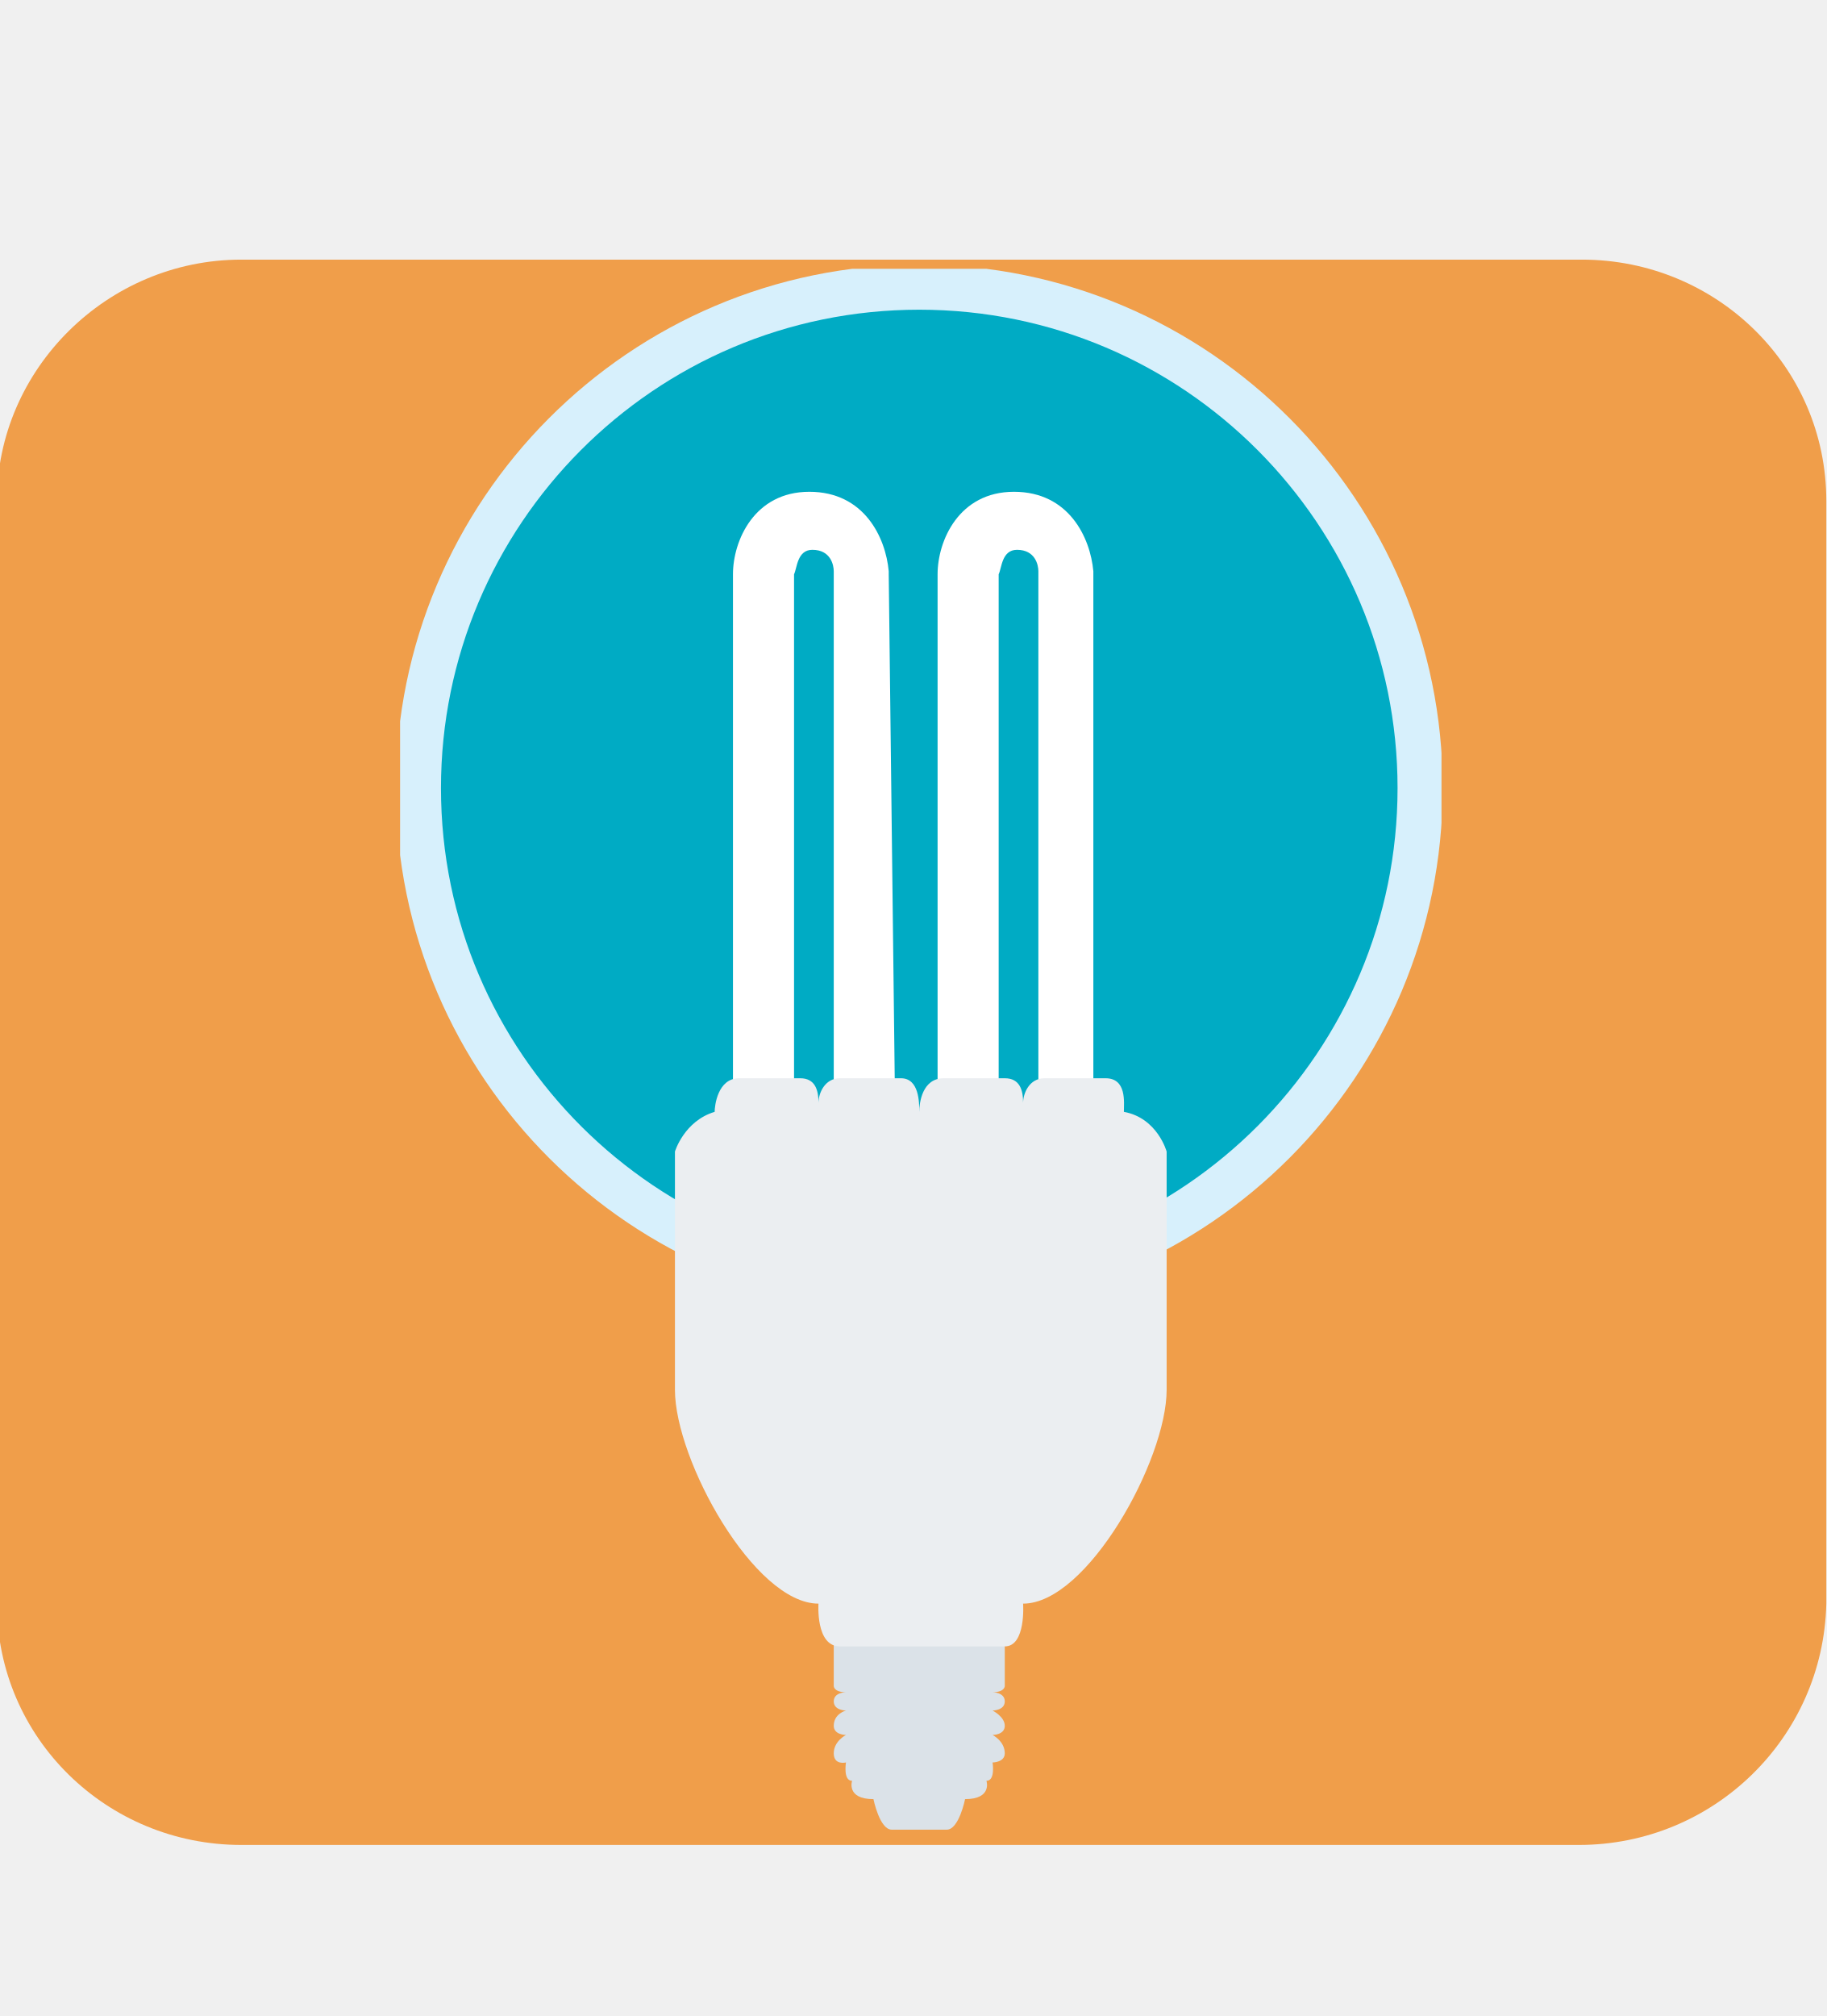
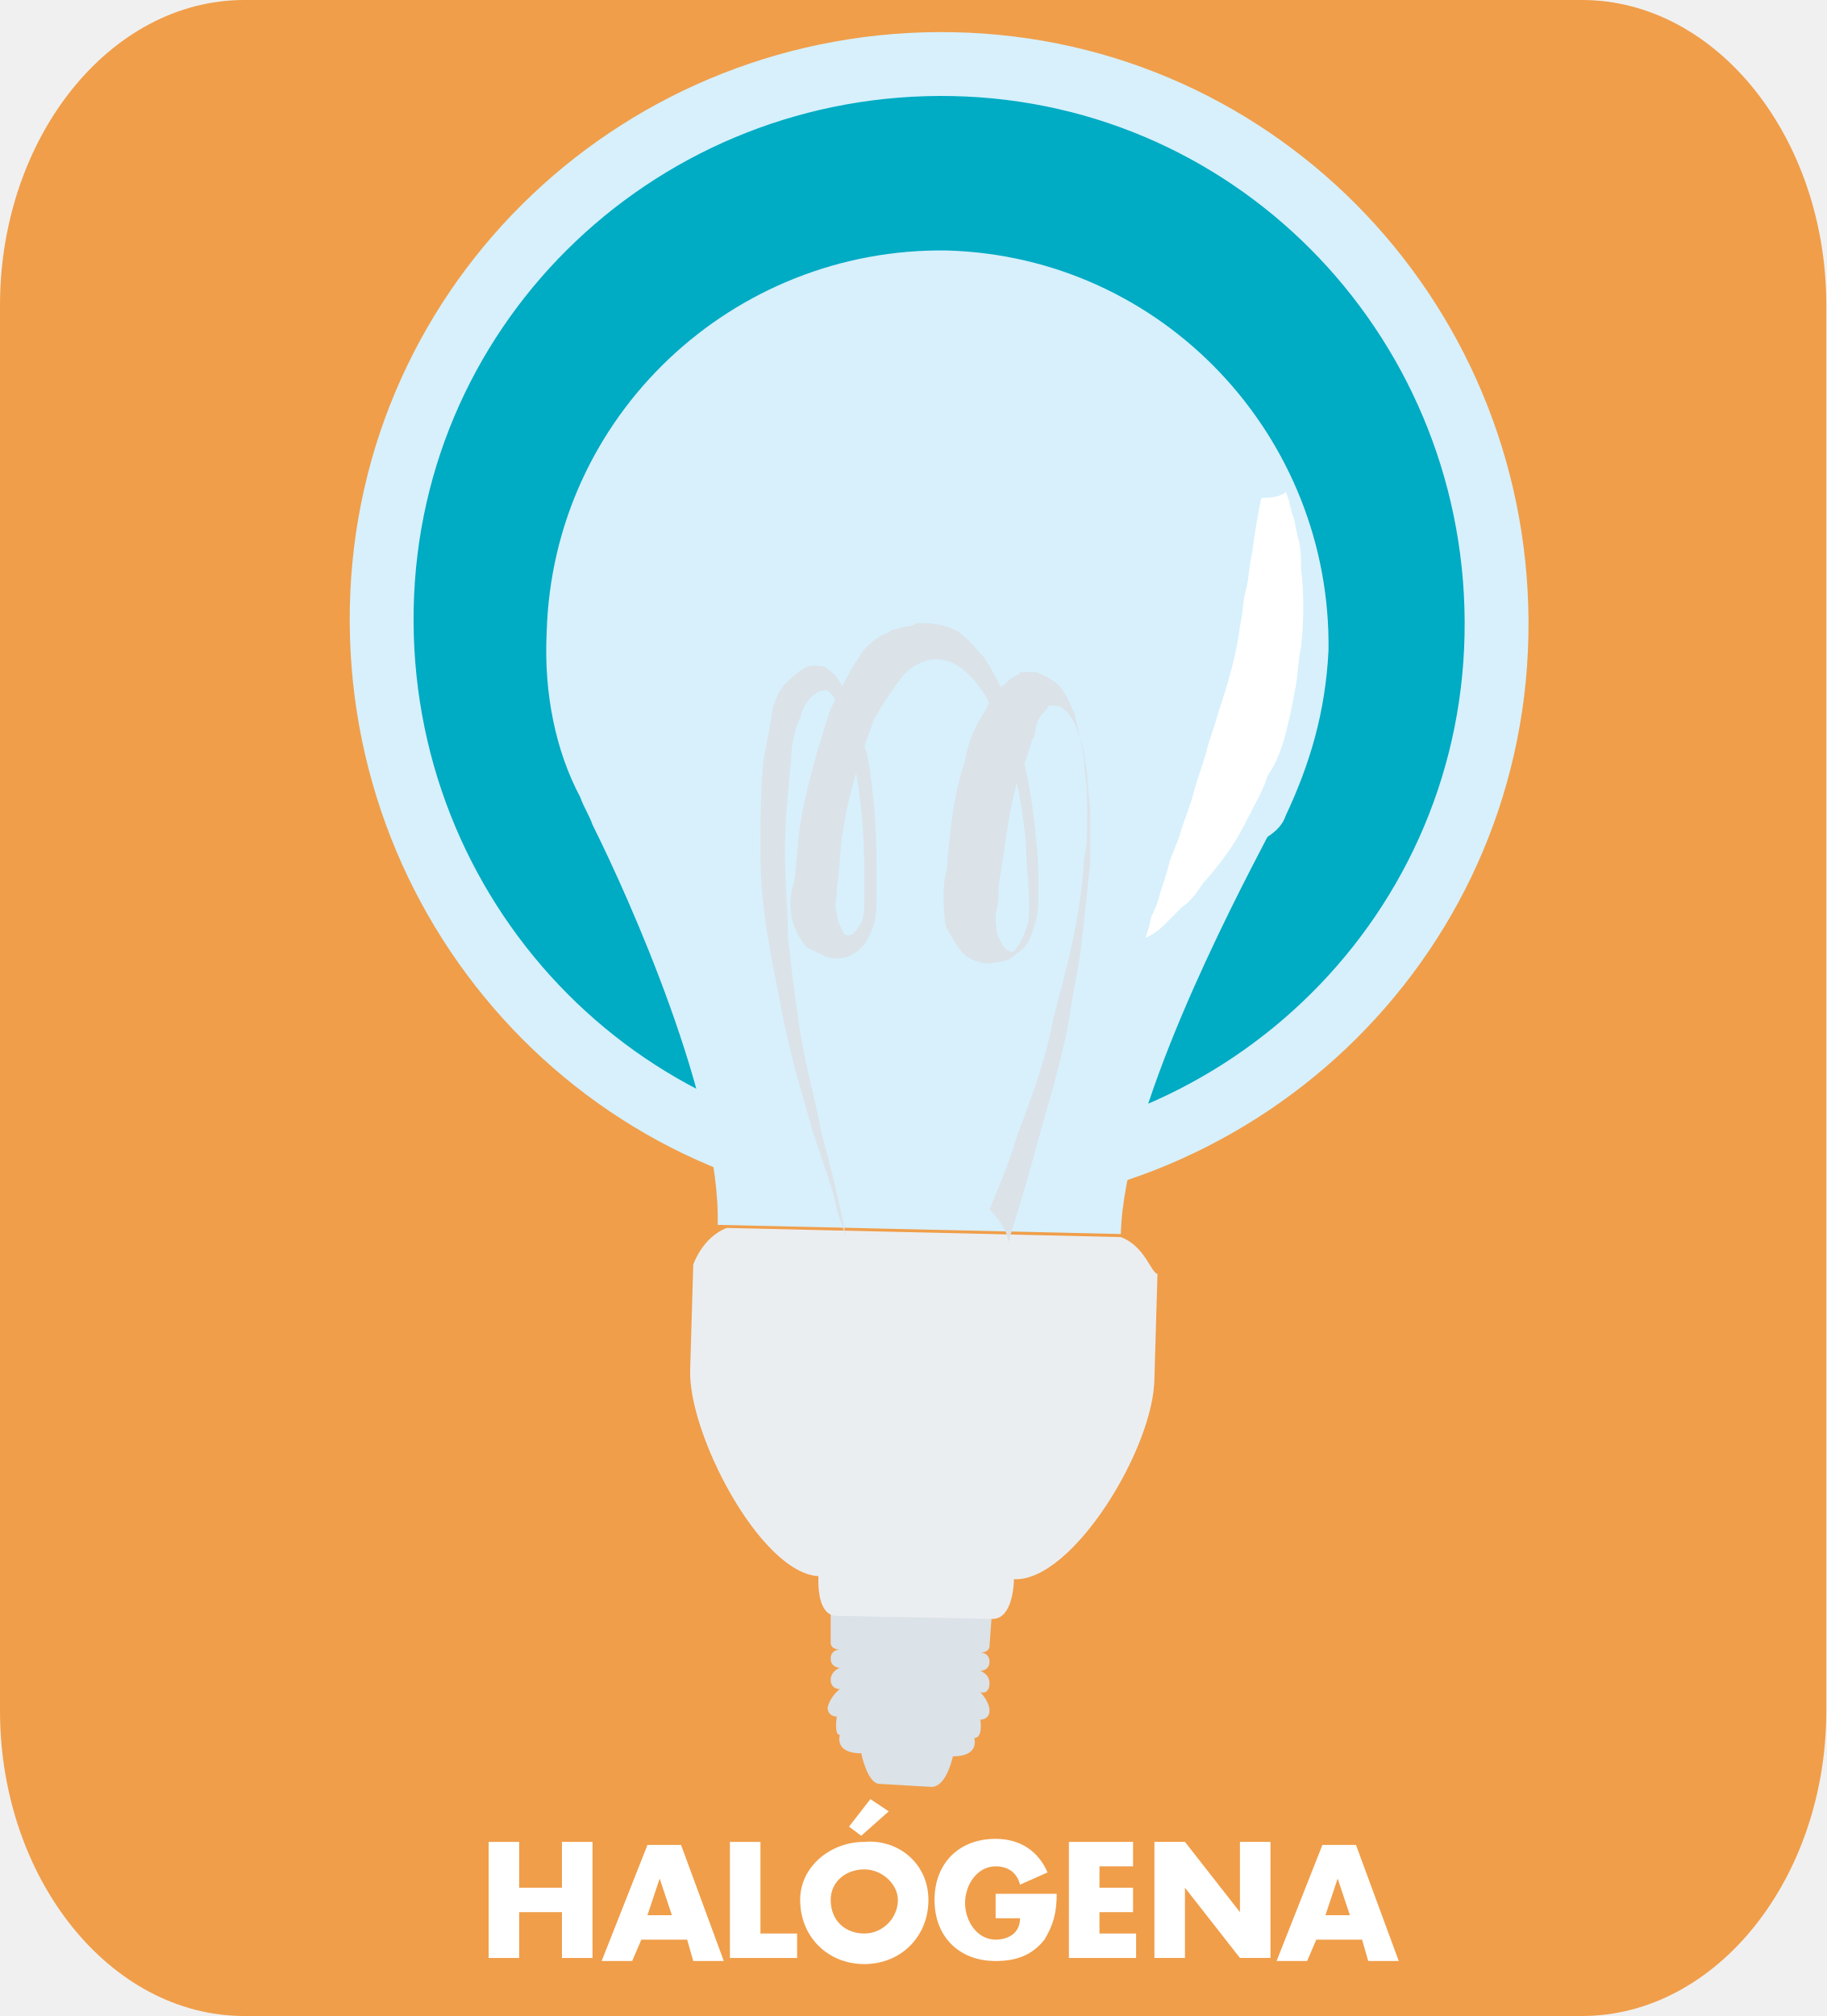
- <svg xmlns="http://www.w3.org/2000/svg" xmlns:xlink="http://www.w3.org/1999/xlink" version="1.1" id="Layer_1" x="0px" y="0px" viewBox="0 0 59.8 66" style="enable-background:new 0 0 59.8 66;" xml:space="preserve">
+ <svg xmlns="http://www.w3.org/2000/svg" version="1.1" id="Layer_1" x="0px" y="0px" viewBox="0 0 59.8 66" style="enable-background:new 0 0 59.8 66;" xml:space="preserve">
  <style type="text/css">
	.st0{fill:#F09E4A;}
- 	.st1{clip-path:url(#SVGID_2_);fill:#00ABC4;}
- 	.st2{clip-path:url(#SVGID_2_);fill:none;stroke:#D7F0FC;stroke-width:1.478;stroke-miterlimit:10;}
- 	.st3{clip-path:url(#SVGID_2_);fill:#FFFFFF;}
- 	.st4{clip-path:url(#SVGID_2_);fill:#DBE2E8;}
- 	.st5{clip-path:url(#SVGID_2_);fill:#EBEEF1;}
+ 	.st1{fill:#00ABC4;}
+ 	.st2{fill:none;stroke:#D7F0FC;stroke-width:2.091;stroke-miterlimit:10;}
+ 	.st3{fill:#D7F0FC;}
+ 	.st4{fill:#DBE2E8;}
+ 	.st5{fill:#EBEEF1;}
+ 	.st6{fill:#FFFFFF;}
</style>
-   <path class="st0" d="M51.7,60.4H7.9c-4.4,0-8-3.5-8-7.9V16.4c0-4.3,3.6-7.9,8-7.9h43.9c4.4,0,8,3.5,8,7.9v36.1  C59.7,56.9,56.1,60.4,51.7,60.4z" />
+   <path class="st0" d="M51.8,66H8c-4.4,0-8-4.5-8-10V10C0,4.5,3.6,0,8,0h43.8c4.4,0,8,4.5,8,10v46C59.8,61.5,56.2,66,51.8,66z" />
+   <path class="st1" d="M49,20.8c-0.2,10.1-8.6,18-18.7,17.8c-10.1-0.2-18-8.6-17.8-18.7c0.2-10.1,8.6-18,18.7-17.8  C41.3,2.3,49.2,10.7,49,20.8" />
+   <path class="st2" d="M49,20.8c-0.2,10.1-8.6,18-18.7,17.8c-10.1-0.2-18-8.6-17.8-18.7c0.2-10.1,8.6-18,18.7-17.8  C41.3,2.3,49.2,10.7,49,20.8z" />
+   <path class="st3" d="M42.1,26.7L42.1,26.7c0.8-1.7,1.3-3.4,1.4-5.4c0.1-7-5.4-12.9-12.5-13.1c-7-0.1-12.9,5.4-13.1,12.5  c-0.1,2,0.3,3.9,1.1,5.4c0.1,0.3,0.3,0.6,0.4,0.9c1.2,2.4,4.2,9.1,4.1,13.1l13.2,0.3c0.1-4,3.6-10.7,4.8-13  C41.8,27.2,42,27,42.1,26.7L42.1,26.7" />
+   <path class="st4" d="M31.2,57.5c0.9,0,0.7-0.6,0.7-0.6c0.3,0,0.2-0.6,0.2-0.6s0.3,0,0.3-0.3c0-0.3-0.3-0.6-0.3-0.6s0.3,0.1,0.3-0.3  c0-0.3-0.3-0.4-0.3-0.4s0.3,0,0.3-0.3c0-0.3-0.3-0.3-0.3-0.3c0.3,0,0.3-0.2,0.3-0.2l0.1-1.4l-5.3-0.1v1.4c0,0,0,0.2,0.3,0.2  c0,0-0.3,0-0.3,0.3c0,0.3,0.3,0.3,0.3,0.3s-0.3,0.1-0.3,0.4c0,0.3,0.3,0.3,0.3,0.3s-0.3,0.2-0.4,0.6c0,0.3,0.3,0.3,0.3,0.3  s-0.1,0.6,0.1,0.6c0,0-0.2,0.6,0.7,0.6c0,0,0.2,1,0.6,1l1.7,0.1C31,58.5,31.2,57.5,31.2,57.5" />
+   <path class="st5" d="M36.7,40.5l-12.9-0.3c-0.8,0.3-1.1,1.2-1.1,1.2l-0.1,3.4c-0.1,2.1,2.3,6.7,4.2,6.8c0,0-0.1,1.3,0.6,1.3l5.1,0.1  c0.7,0,0.7-1.3,0.7-1.3c1.9,0.1,4.6-4.3,4.6-6.6l0.1-3.4C37.7,41.7,37.5,40.8,36.7,40.5" />
+   <path class="st4" d="M33,40.7c0,0,0.4-1.2,1-3.4c0.3-1.1,0.7-2.3,1-3.9c0.1-0.8,0.3-1.6,0.4-2.4c0.1-0.9,0.2-1.8,0.3-2.8  c0-0.4,0-1,0-1.4c0-0.6-0.1-1-0.1-1.4c-0.1-0.6-0.1-1-0.3-1.4c-0.1-0.4-0.4-0.9-0.8-0.9c-0.1,0-0.1,0-0.1,0c0.1,0,0,0,0,0l0,0l0,0  l0,0c-0.1,0-0.1,0.1-0.2,0.2c-0.1,0.1-0.3,0.3-0.3,0.7c-0.2,0.4-0.3,1-0.6,1.6c-0.3,1.1-0.4,2.2-0.6,3.4c0,0.3,0,0.6-0.1,0.9  c0,0.3,0,0.6,0.1,0.8s0.2,0.4,0.3,0.4c0.1,0.1,0.2,0.1,0.3-0.1c0.1-0.1,0.2-0.3,0.3-0.6c0.1-0.2,0.1-0.6,0.1-0.8  c0-0.6-0.1-1.2-0.1-1.9c-0.1-1.2-0.3-2.4-0.8-3.7c-0.2-0.6-0.4-1.1-0.8-1.6c-0.3-0.4-0.8-0.8-1.2-0.8c-0.4-0.1-1,0.2-1.3,0.6  c-0.3,0.4-0.7,1-0.9,1.4c-0.4,1.1-0.8,2.3-1,3.6c-0.1,0.6-0.1,1.2-0.2,1.9c0,0.3-0.1,0.6,0,0.8c0,0.2,0.1,0.4,0.2,0.6  s0.2,0.1,0.3,0.1c0.1-0.1,0.2-0.2,0.3-0.4c0.1-0.2,0.1-0.4,0.1-0.8s0-0.6,0-0.9c0-1.2-0.1-2.3-0.3-3.4c-0.1-0.6-0.3-1.1-0.4-1.6  c-0.1-0.2-0.2-0.4-0.3-0.7c-0.1-0.1-0.1-0.1-0.2-0.2c0,0-0.1,0,0,0h-0.1H27c-0.3,0-0.7,0.4-0.8,0.9c-0.2,0.4-0.3,1-0.3,1.4  c-0.1,1-0.2,2-0.2,3s0.1,1.9,0.1,2.8c0.1,0.9,0.2,1.7,0.3,2.4c0.2,1.6,0.6,2.9,0.8,4c0.6,2.2,0.8,3.4,0.8,3.4s-0.1-0.3-0.3-0.9  c-0.1-0.6-0.4-1.4-0.8-2.6c-0.3-1.1-0.7-2.3-1-3.9s-0.7-3.2-0.7-5.2c0-1,0-2,0.1-3c0.1-0.6,0.2-1,0.3-1.7c0.1-0.3,0.2-0.6,0.4-0.8  c0.2-0.2,0.6-0.6,0.9-0.6h0.1h0.1c0.2,0,0.3,0.1,0.3,0.1c0.1,0.1,0.3,0.2,0.3,0.3c0.2,0.2,0.3,0.6,0.4,0.8c0.2,0.6,0.4,1.1,0.6,1.7  c0.2,1.2,0.3,2.3,0.3,3.7c0,0.3,0,0.6,0,0.9s0,0.7-0.1,1c-0.1,0.3-0.3,0.8-0.8,1c-0.2,0.1-0.6,0.1-0.8,0s-0.4-0.2-0.6-0.3  c-0.6-0.7-0.6-1.6-0.4-2.1c0.1-0.7,0.1-1.2,0.2-1.9c0.2-1.2,0.6-2.6,1-3.8c0.3-0.6,0.6-1.2,1-1.8c0.2-0.3,0.6-0.6,0.9-0.7  c0.1-0.1,0.3-0.1,0.6-0.2c0.1,0,0.2,0,0.3-0.1c0.1,0,0.1,0,0.1,0h0.1h0.1c0.3,0,0.8,0.1,1.1,0.3c0.3,0.2,0.6,0.6,0.8,0.8  c0.4,0.6,0.7,1.2,0.9,1.9c0.4,1.2,0.7,2.6,0.8,3.9c0.1,0.7,0.1,1.2,0.1,1.9c0,0.3,0,0.7-0.1,1c-0.1,0.3-0.2,0.8-0.6,1  c-0.1,0.1-0.3,0.3-0.7,0.3c-0.2,0.1-0.6,0-0.8-0.1c-0.4-0.2-0.6-0.7-0.8-1c-0.1-0.3-0.1-0.8-0.1-1c0-0.3,0-0.6,0.1-0.9  c0.1-1.2,0.2-2.4,0.6-3.6c0.1-0.6,0.3-1.1,0.7-1.7c0.1-0.3,0.3-0.6,0.6-0.8c0.1-0.1,0.2-0.2,0.4-0.3c0.1,0,0.1-0.1,0.1-0.1  c0.1,0,0.1,0,0.1,0h0.1c0.1,0,0.1,0,0.3,0c0.3,0.1,0.7,0.3,0.9,0.6c0.2,0.3,0.3,0.6,0.4,0.8c0.1,0.6,0.3,1.1,0.3,1.7  c0.1,0.6,0.1,1,0.1,1.6s0,1-0.1,1.4c-0.1,1.9-0.6,3.7-1,5.2c-0.3,1.6-0.8,2.8-1.2,3.9c-0.3,1-0.7,1.9-0.9,2.4  C33.1,40.3,33,40.7,33,40.7" />
+   <path class="st6" d="M42.1,16.1c0,0,0.1,0.2,0.2,0.7c0.1,0.2,0.1,0.4,0.2,0.8c0.1,0.3,0.1,0.7,0.1,1c0.1,0.8,0.1,1.7,0,2.6  c-0.1,0.4-0.1,1-0.2,1.4c-0.1,0.6-0.2,1-0.3,1.4c-0.1,0.4-0.3,1-0.6,1.4c-0.1,0.4-0.4,0.9-0.6,1.3c-0.2,0.4-0.4,0.8-0.7,1.2  c-0.2,0.3-0.6,0.8-0.8,1c-0.2,0.3-0.4,0.6-0.7,0.8c-0.2,0.2-0.4,0.4-0.6,0.6c-0.3,0.3-0.6,0.4-0.6,0.4s0.1-0.2,0.2-0.7  c0.1-0.2,0.2-0.4,0.3-0.8c0.1-0.3,0.2-0.6,0.3-1c0.1-0.3,0.3-0.7,0.4-1.1c0.1-0.3,0.3-0.8,0.4-1.2c0.1-0.4,0.3-0.9,0.4-1.3  c0.1-0.4,0.3-0.9,0.4-1.3c0.3-0.9,0.6-1.9,0.7-2.8c0.1-0.4,0.1-0.9,0.2-1.2c0.1-0.4,0.1-0.8,0.2-1.2c0.1-0.8,0.2-1.3,0.3-1.8  C42,16.3,42.1,16.1,42.1,16.1" />
  <g>
-     <defs>
-       <rect id="SVGID_1_" x="13.1" y="8.8" width="34.1" height="51.1" />
-     </defs>
-     <clipPath id="SVGID_2_">
-       <use xlink:href="#SVGID_1_" style="overflow:visible;" />
-     </clipPath>
-     <path class="st1" d="M46.5,25.8c0,9-7.3,16.4-16.4,16.4c-9,0-16.4-7.3-16.4-16.4c0-9,7.3-16.4,16.4-16.4   C39.2,9.4,46.5,16.8,46.5,25.8" />
-     <path class="st2" d="M46.5,25.8c0,9-7.3,16.4-16.4,16.4c-9,0-16.4-7.3-16.4-16.4c0-9,7.3-16.4,16.4-16.4   C39.2,9.4,46.5,16.8,46.5,25.8z" />
-     <path class="st3" d="M36,35.6l-2,0l0-16.9c0-0.2-0.1-0.7-0.7-0.7c-0.5,0-0.5,0.6-0.6,0.8l0,16.8l-2,0l0-16.8c0-1.1,0.7-2.7,2.5-2.7   c1.8,0,2.5,1.5,2.6,2.6l0,0.1V35.6z" />
-     <path class="st3" d="M29.3,35.6l-2,0V18.7c0-0.2-0.1-0.7-0.7-0.7c-0.5,0-0.5,0.6-0.6,0.8v16.8l-2,0l0-16.8c0-1.1,0.7-2.7,2.5-2.7   c1.8,0,2.5,1.5,2.6,2.6l0,0.1L29.3,35.6z" />
-     <path class="st4" d="M31.6,58.9c0.9,0,0.7-0.6,0.7-0.6c0.3,0,0.2-0.6,0.2-0.6s0.4,0,0.4-0.3c0-0.4-0.4-0.6-0.4-0.6s0.4,0,0.4-0.3   c0-0.3-0.4-0.5-0.4-0.5s0.4,0,0.4-0.3c0-0.3-0.4-0.3-0.4-0.3c0.4,0,0.4-0.2,0.4-0.2l0-1.6h-5.6l0,1.6c0,0,0,0.2,0.4,0.2   c0,0-0.4,0-0.4,0.3c0,0.3,0.4,0.3,0.4,0.3s-0.4,0.1-0.4,0.5c0,0.3,0.4,0.3,0.4,0.3s-0.4,0.2-0.4,0.6c0,0.4,0.4,0.3,0.4,0.3   s-0.1,0.6,0.2,0.6c0,0-0.2,0.6,0.7,0.6c0,0,0.2,1,0.6,1H31C31.4,59.9,31.6,58.9,31.6,58.9" />
-     <path class="st5" d="M33.5,52.5c2.1,0,4.7-4.7,4.7-7l0-7.8c0,0-0.3-1.1-1.4-1.3c0-0.3,0.1-1.1-0.6-1.1l-2,0c-0.5,0-0.7,0.5-0.7,0.8   c0-0.4-0.1-0.8-0.6-0.8h-2c-0.7,0-0.8,0.8-0.8,1.1h0c0-0.3,0-1.1-0.6-1.1h-2c-0.5,0-0.7,0.5-0.7,0.8c0-0.4-0.1-0.8-0.6-0.8h-2   c-0.7,0-0.8,0.9-0.8,1.1c-1,0.3-1.3,1.3-1.3,1.3v7.8c0,2.3,2.6,7,4.7,7c0,0-0.1,1.4,0.7,1.4h5.4C33.6,53.9,33.5,52.5,33.5,52.5" />
+     <path class="st6" d="M18.4,61.8v-1.5h1v3.8h-1v-1.5H17v1.5h-1v-3.8h1v1.5H18.4z" />
+     <path class="st6" d="M21,63.5l-0.3,0.7h-1l1.5-3.8h1.1l1.4,3.8h-1l-0.2-0.7H21z M21.6,61.5L21.6,61.5l-0.4,1.2H22L21.6,61.5z" />
+     <path class="st6" d="M24.9,63.3h1.2v0.8h-2.2v-3.8h1V63.3z" />
+     <path class="st6" d="M30.4,62.2c0,1.2-0.9,2.1-2.1,2.1c-1.2,0-2.1-0.9-2.1-2.1c0-1.1,1-1.9,2.1-1.9C29.4,60.2,30.4,61,30.4,62.2z    M27.2,62.2c0,0.7,0.5,1.1,1.1,1.1s1.1-0.5,1.1-1.1c0-0.5-0.5-1-1.1-1S27.2,61.6,27.2,62.2z M28.2,60.1l-0.4-0.3l0.7-0.9l0.6,0.4   L28.2,60.1z" />
+     <path class="st6" d="M34.6,62c0,0.6-0.1,1-0.4,1.5c-0.4,0.5-0.9,0.7-1.6,0.7c-1.2,0-2-0.8-2-2c0-1.2,0.8-2,2-2   c0.8,0,1.4,0.4,1.7,1.1l-0.9,0.4c-0.1-0.4-0.4-0.6-0.8-0.6c-0.6,0-1,0.6-1,1.2c0,0.6,0.4,1.2,1,1.2c0.4,0,0.8-0.2,0.8-0.7h-0.8V62   H34.6z" />
+     <path class="st6" d="M36,61.2v0.6h1.1v0.8H36v0.7h1.2v0.8H35v-3.8h2.1v0.8H36z" />
+     <path class="st6" d="M37.8,60.3h1l1.8,2.3h0v-2.3h1v3.8h-1l-1.8-2.3h0v2.3h-1V60.3z" />
+     <path class="st6" d="M43.1,63.5l-0.3,0.7h-1l1.5-3.8h1.1l1.4,3.8h-1l-0.2-0.7H43.1z M43.8,61.5L43.8,61.5l-0.4,1.2h0.8L43.8,61.5z" />
  </g>
</svg>
